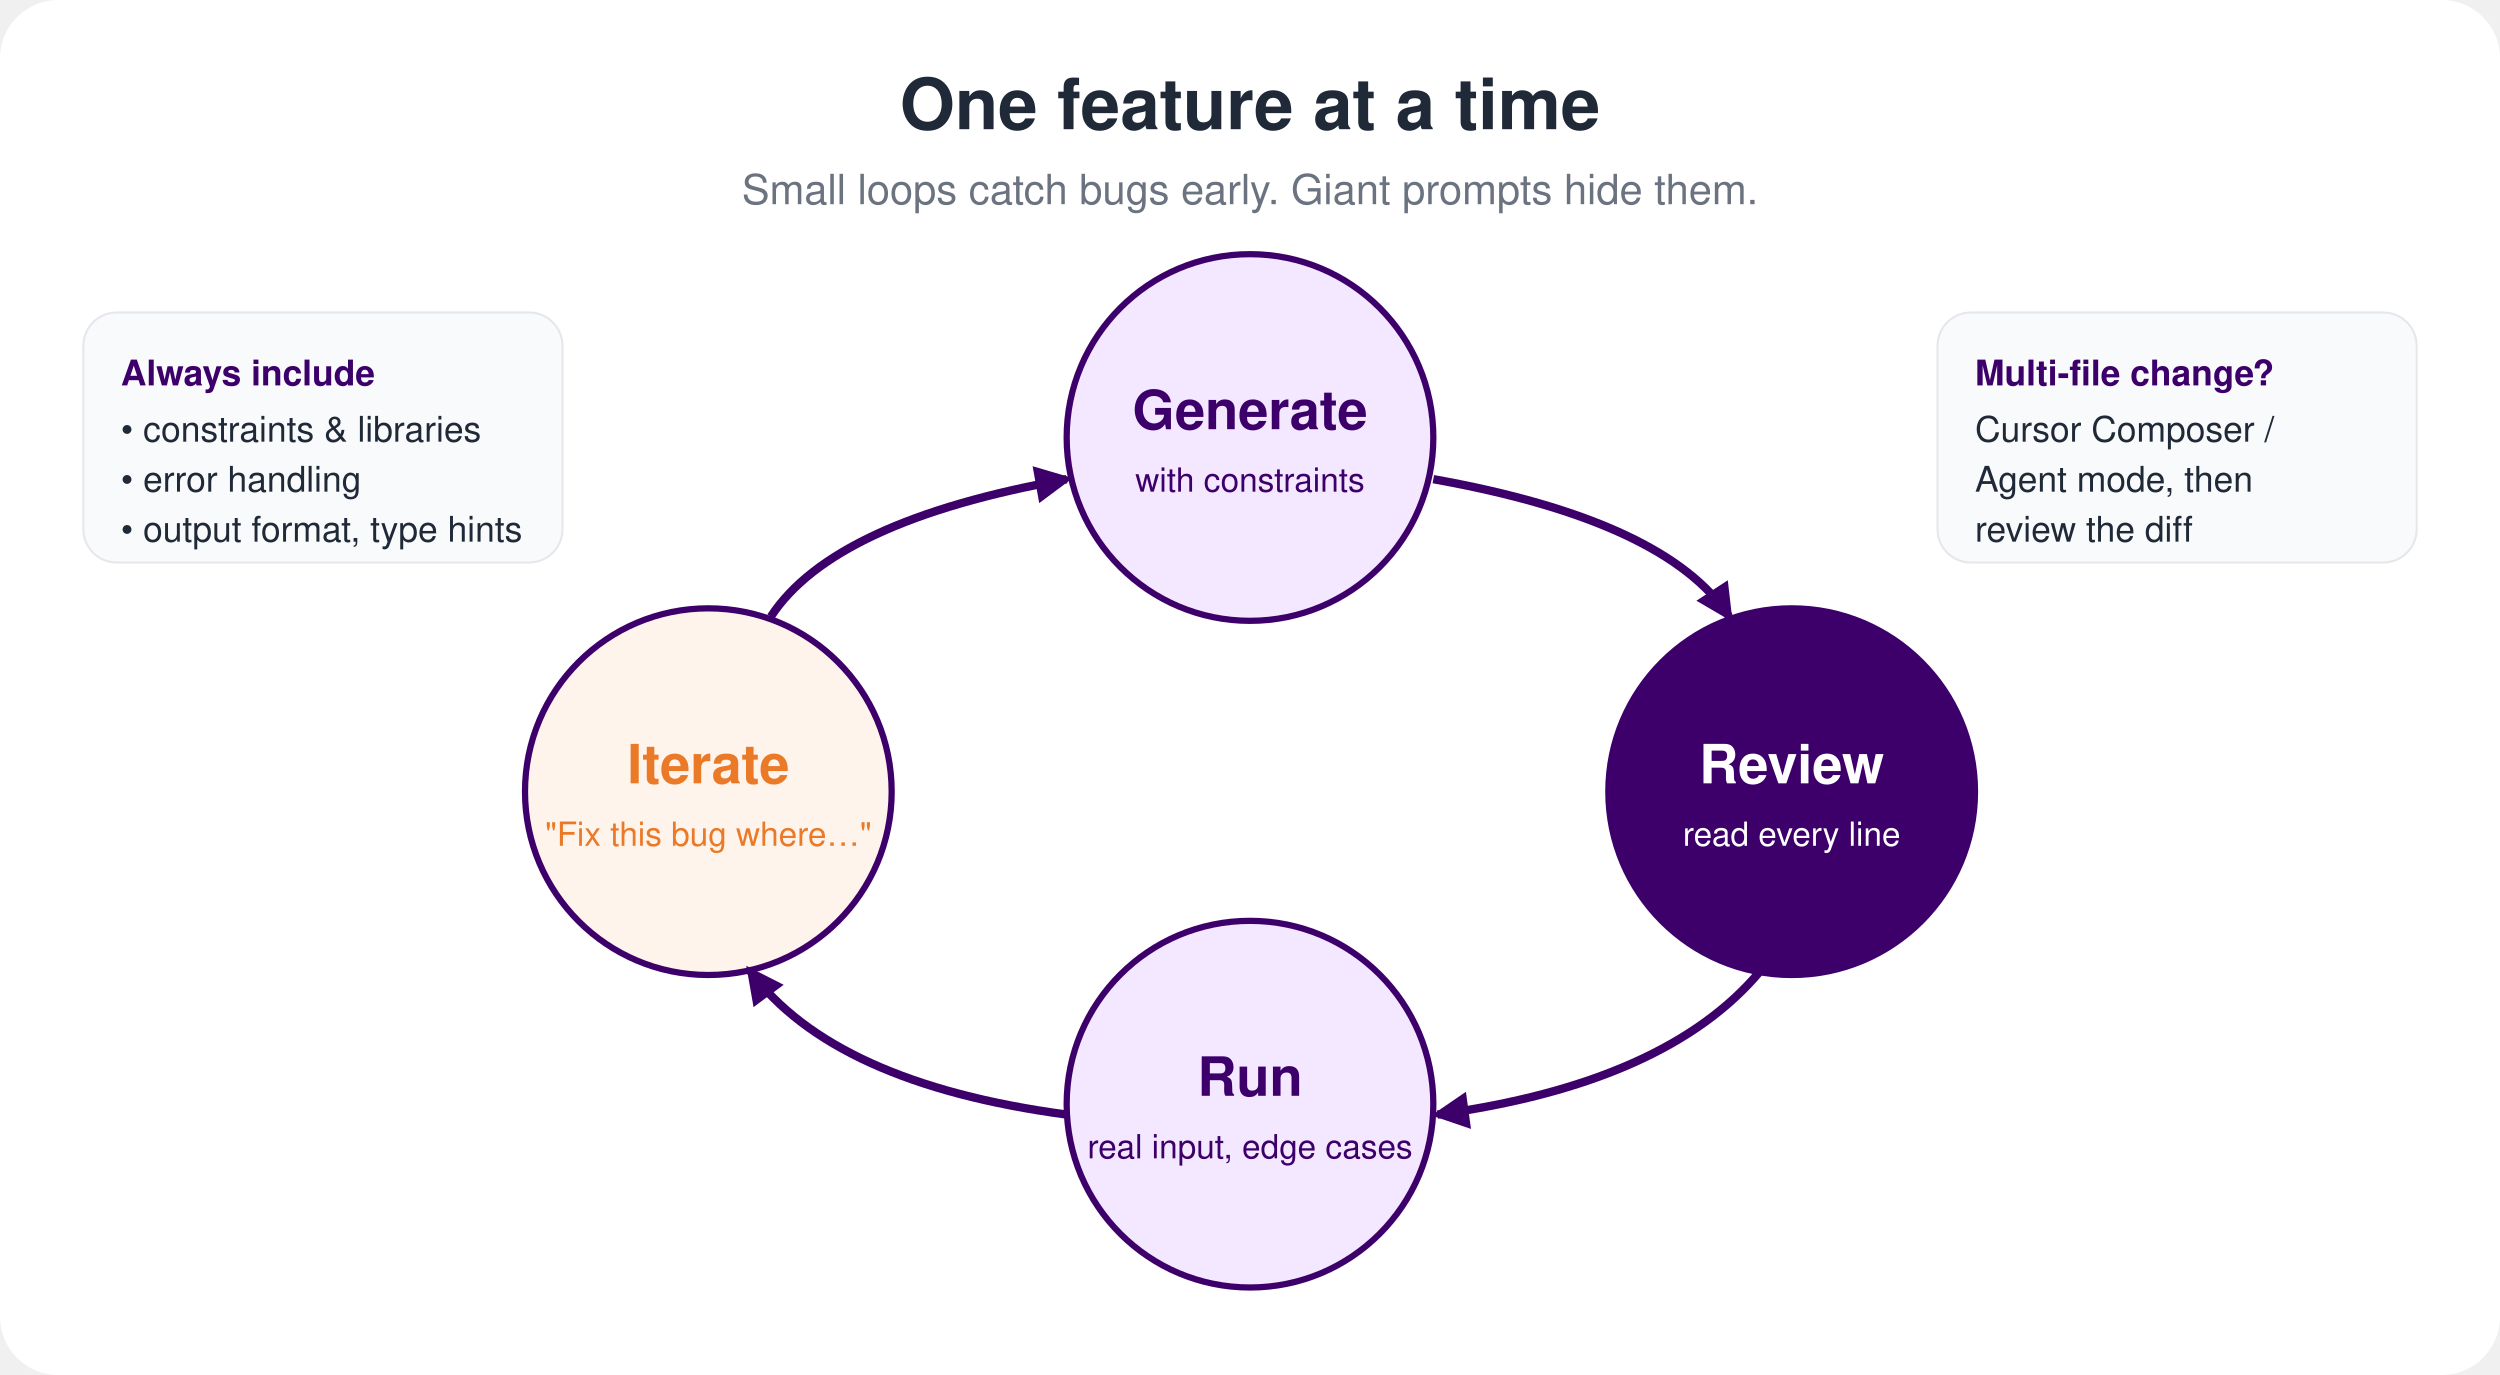
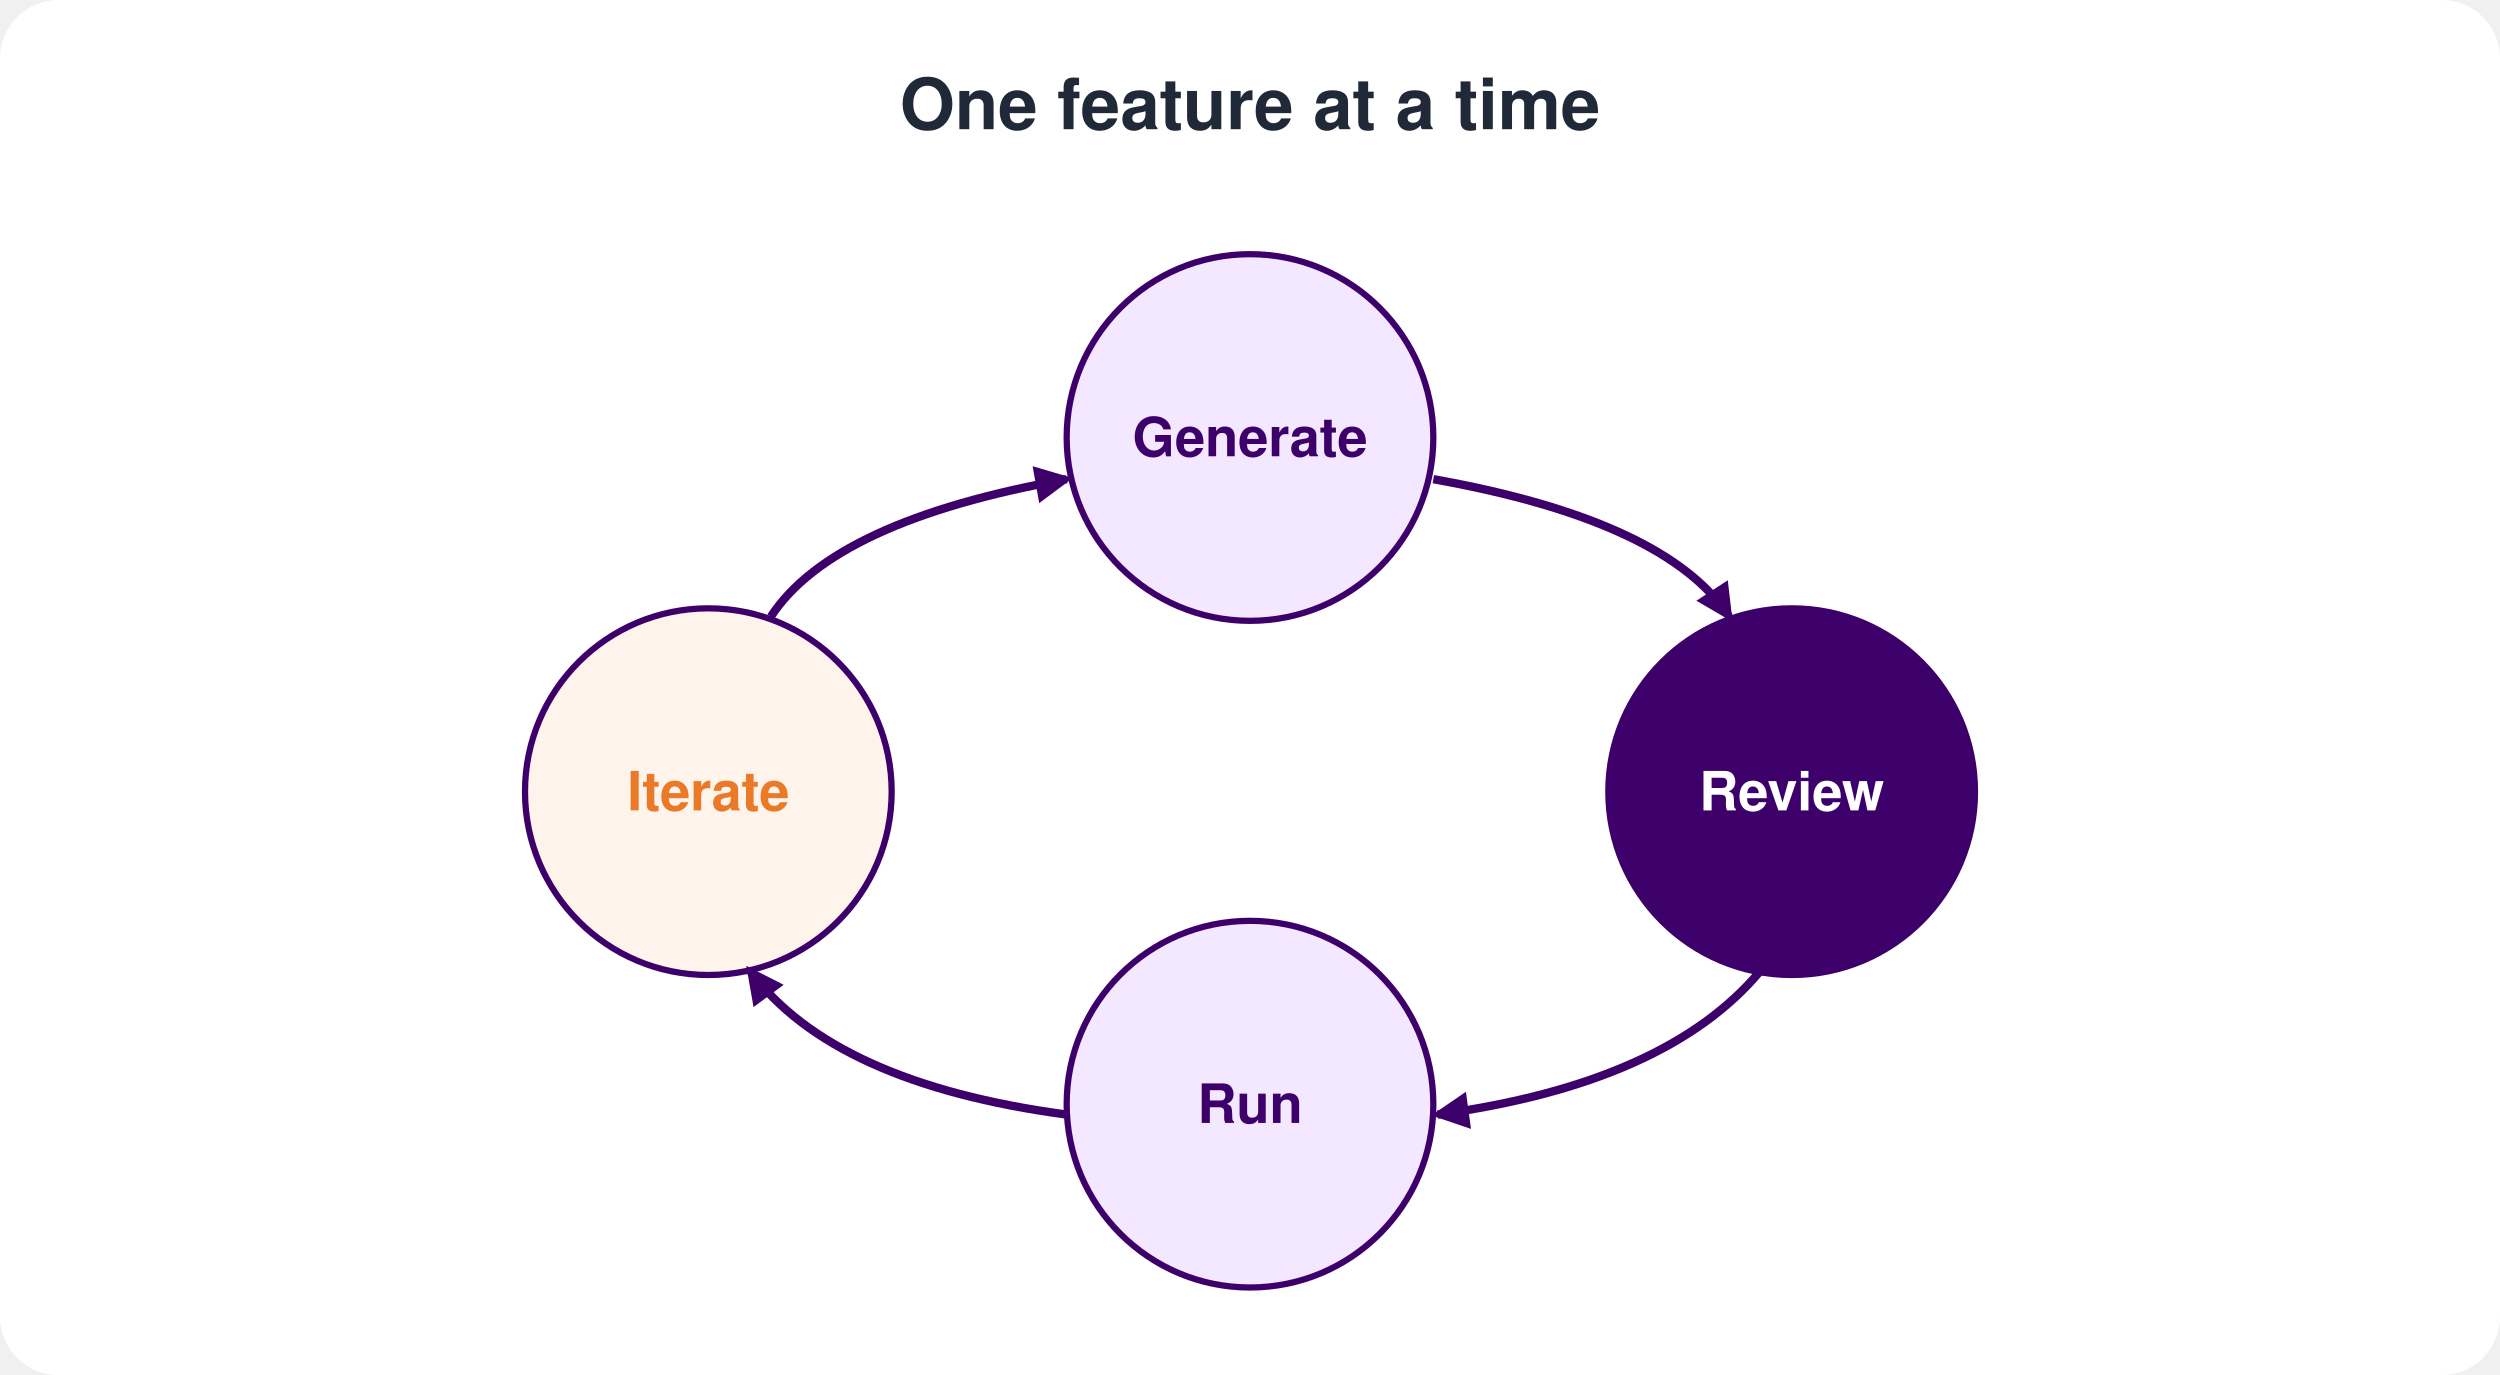
<svg xmlns="http://www.w3.org/2000/svg" width="1200" height="660" viewBox="0 0 1200 660" font-family="Helvetica, Arial, sans-serif">
  <defs>
    <marker id="a" markerUnits="userSpaceOnUse" markerWidth="18" markerHeight="18" refX="15" refY="9" orient="auto">
      <path d="M0,0 L18,9 L0,18 z" fill="#3d006b" />
    </marker>
  </defs>
  <rect width="1200" height="660" rx="28" fill="#ffffff" />
  <text x="600" y="62" text-anchor="middle" font-size="34" font-weight="700" fill="#1f2937">One feature at a time</text>
-   <text x="600" y="98" text-anchor="middle" font-size="20" fill="#6b7280">Small loops catch bugs early. Giant prompts hide them.</text>
  <g>
    <circle cx="600" cy="210" r="88" fill="#f3e8ff" stroke="#3d006b" stroke-width="3" />
-     <text x="600" y="206" text-anchor="middle" font-size="26" font-weight="700" fill="#3d006b">Generate</text>
-     <text x="600" y="236" text-anchor="middle" font-size="16" fill="#3d006b">with constraints</text>
+     <text x="600" y="219" text-anchor="middle" font-size="26" font-weight="700" fill="#3d006b">Generate</text>
  </g>
  <g>
    <circle cx="860" cy="380" r="88" fill="#3d006b" stroke="#3d006b" stroke-width="3" />
-     <text x="860" y="376" text-anchor="middle" font-size="26" font-weight="700" fill="#ffffff">Review</text>
-     <text x="860" y="406" text-anchor="middle" font-size="16" fill="#ffffff">read every line</text>
+     <text x="860" y="389" text-anchor="middle" font-size="26" font-weight="700" fill="#ffffff">Review</text>
  </g>
  <g>
    <circle cx="600" cy="530" r="88" fill="#f3e8ff" stroke="#3d006b" stroke-width="3" />
-     <text x="600" y="526" text-anchor="middle" font-size="26" font-weight="700" fill="#3d006b">Run</text>
-     <text x="600" y="556" text-anchor="middle" font-size="16" fill="#3d006b">real input, edge cases</text>
+     <text x="600" y="539" text-anchor="middle" font-size="26" font-weight="700" fill="#3d006b">Run</text>
  </g>
  <g>
    <circle cx="340" cy="380" r="88" fill="#fff4ec" stroke="#3d006b" stroke-width="3" />
-     <text x="340" y="376" text-anchor="middle" font-size="26" font-weight="700" fill="#ea7a28">Iterate</text>
-     <text x="340" y="406" text-anchor="middle" font-size="16" fill="#ea7a28">"Fix this bug where…"</text>
+     <text x="340" y="389" text-anchor="middle" font-size="26" font-weight="700" fill="#ea7a28">Iterate</text>
  </g>
  <g stroke="#3d006b" stroke-width="4" fill="none" marker-end="url(#a)">
    <path d="M688 230 Q 800 250 830 296" />
    <path d="M845 466 Q 800 520 690 535" />
    <path d="M512 535 Q 400 520 360 466" />
    <path d="M370 296 Q 400 250 512 230" />
  </g>
  <g font-size="17" fill="#1f2937">
-     <rect x="40" y="150" width="230" height="120" rx="16" fill="#f9fafb" stroke="#e5e7eb" />
-     <text x="58" y="185" font-weight="700" fill="#3d006b">Always include</text>
-     <text x="58" y="212">• constraints &amp; libraries</text>
-     <text x="58" y="236">• error handling</text>
-     <text x="58" y="260">• output format, type hints</text>
-     <rect x="930" y="150" width="230" height="120" rx="16" fill="#f9fafb" stroke="#e5e7eb" />
-     <text x="948" y="185" font-weight="700" fill="#3d006b">Multi-file change?</text>
-     <text x="948" y="212">Cursor Composer /</text>
-     <text x="948" y="236">Agent mode, then</text>
-     <text x="948" y="260">review the diff</text>
+     
+     
+     
+     
+     
+     
  </g>
</svg>
